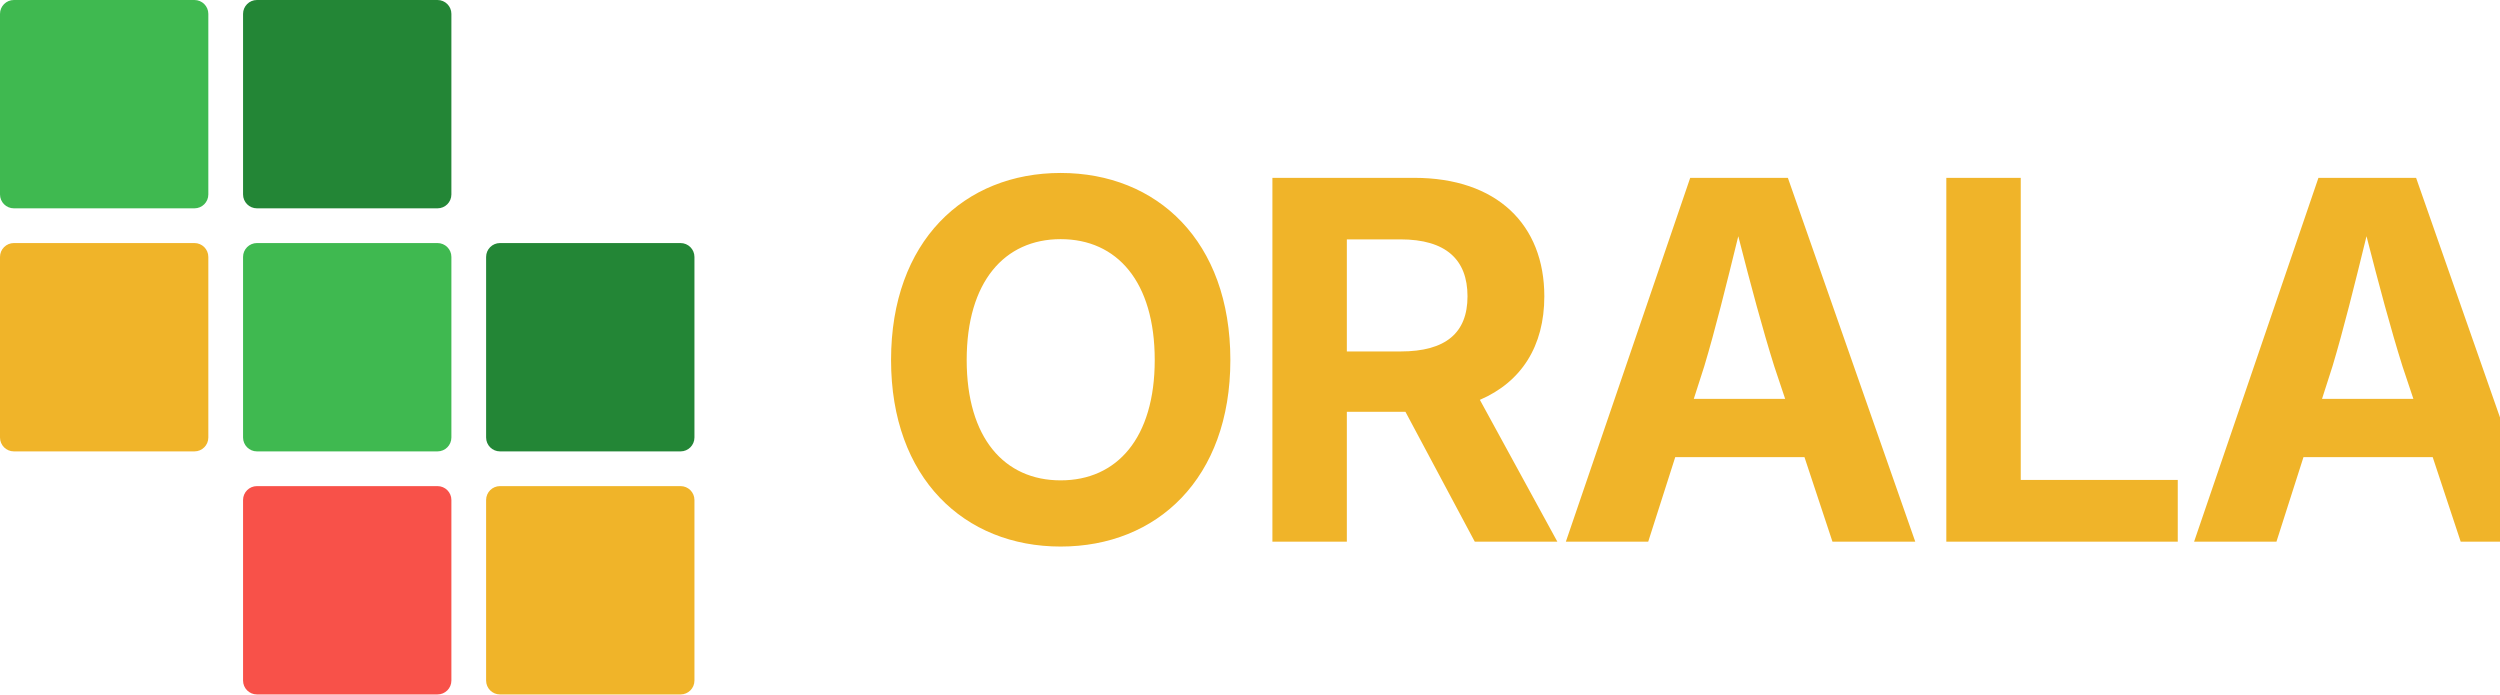
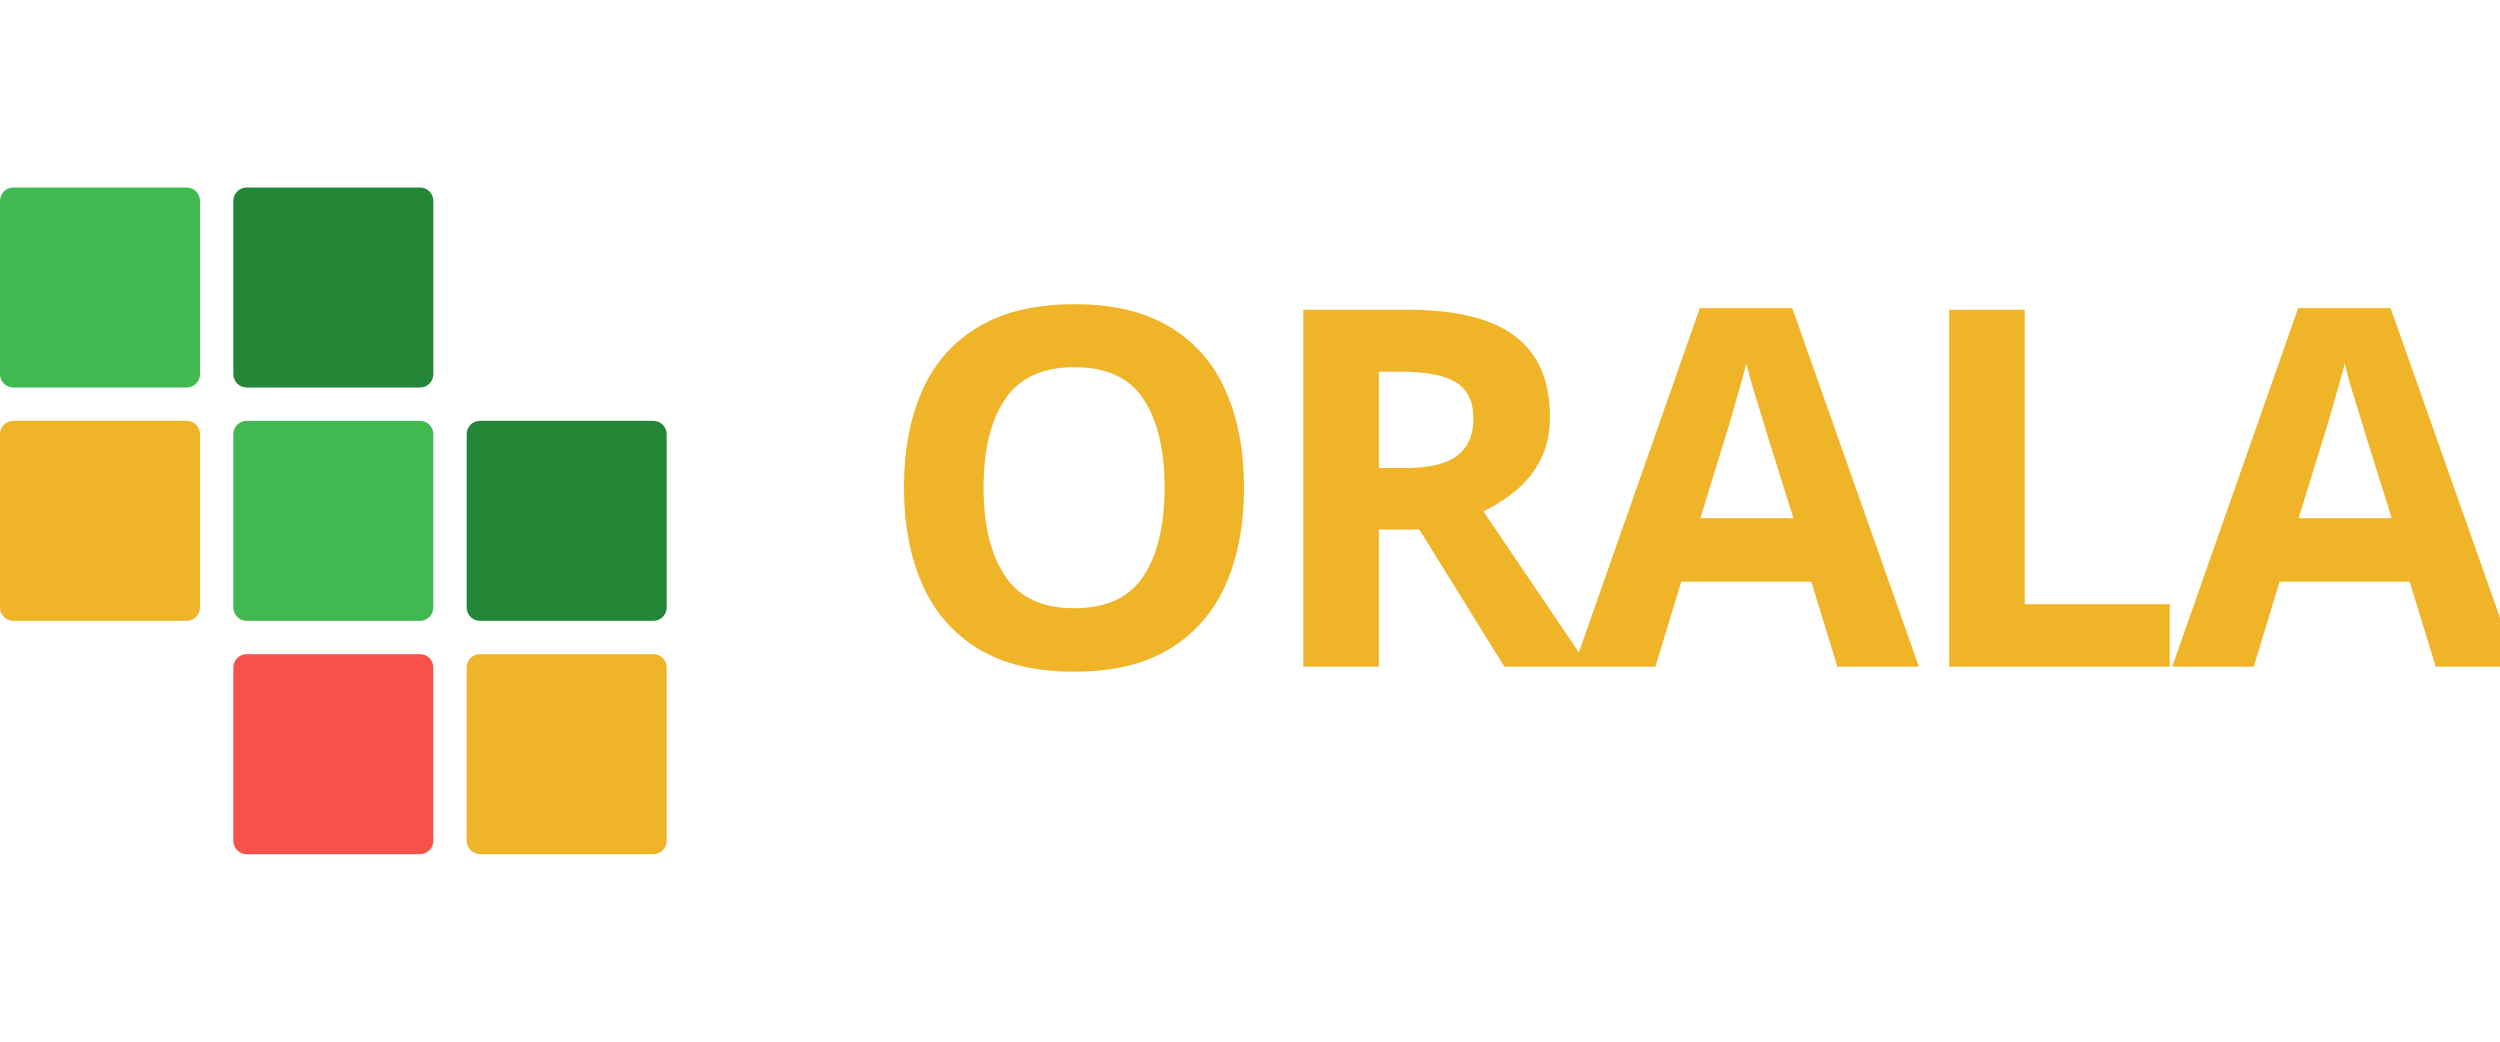
- <svg xmlns="http://www.w3.org/2000/svg" viewBox="0 0 360 100" role="img" aria-label="ORALAB">
-   <g>
+ <svg xmlns="http://www.w3.org/2000/svg" viewBox="0 0 240 100" role="img" aria-label="ORALAB">
+   <g transform="translate(0,18) scale(0.64)">
    <rect x="0" y="0" width="30" height="30" rx="2" fill="#3fb950" />
    <rect x="35" y="0" width="30" height="30" rx="2" fill="#238636" />
    <rect x="0" y="35" width="30" height="30" rx="2" fill="#f0b429" />
    <rect x="35" y="35" width="30" height="30" rx="2" fill="#3fb950" />
    <rect x="70" y="35" width="30" height="30" rx="2" fill="#238636" />
    <rect x="35" y="70" width="30" height="30" rx="2" fill="#f85149" />
    <rect x="70" y="70" width="30" height="30" rx="2" fill="#f0b429" />
  </g>
-   <text x="125" y="78" font-family="-apple-system, BlinkMacSystemFont, 'Segoe UI', Inter, Roboto, sans-serif" font-size="72" font-weight="700" letter-spacing="-2" fill="#f0b429">ORALAB</text>
+   <text x="84" y="64" style="font-family:'Space Grotesk',system-ui,sans-serif;font-size:48px;font-weight:700;letter-spacing:-1.4px" fill="#f0b429">ORALAB</text>
</svg>
